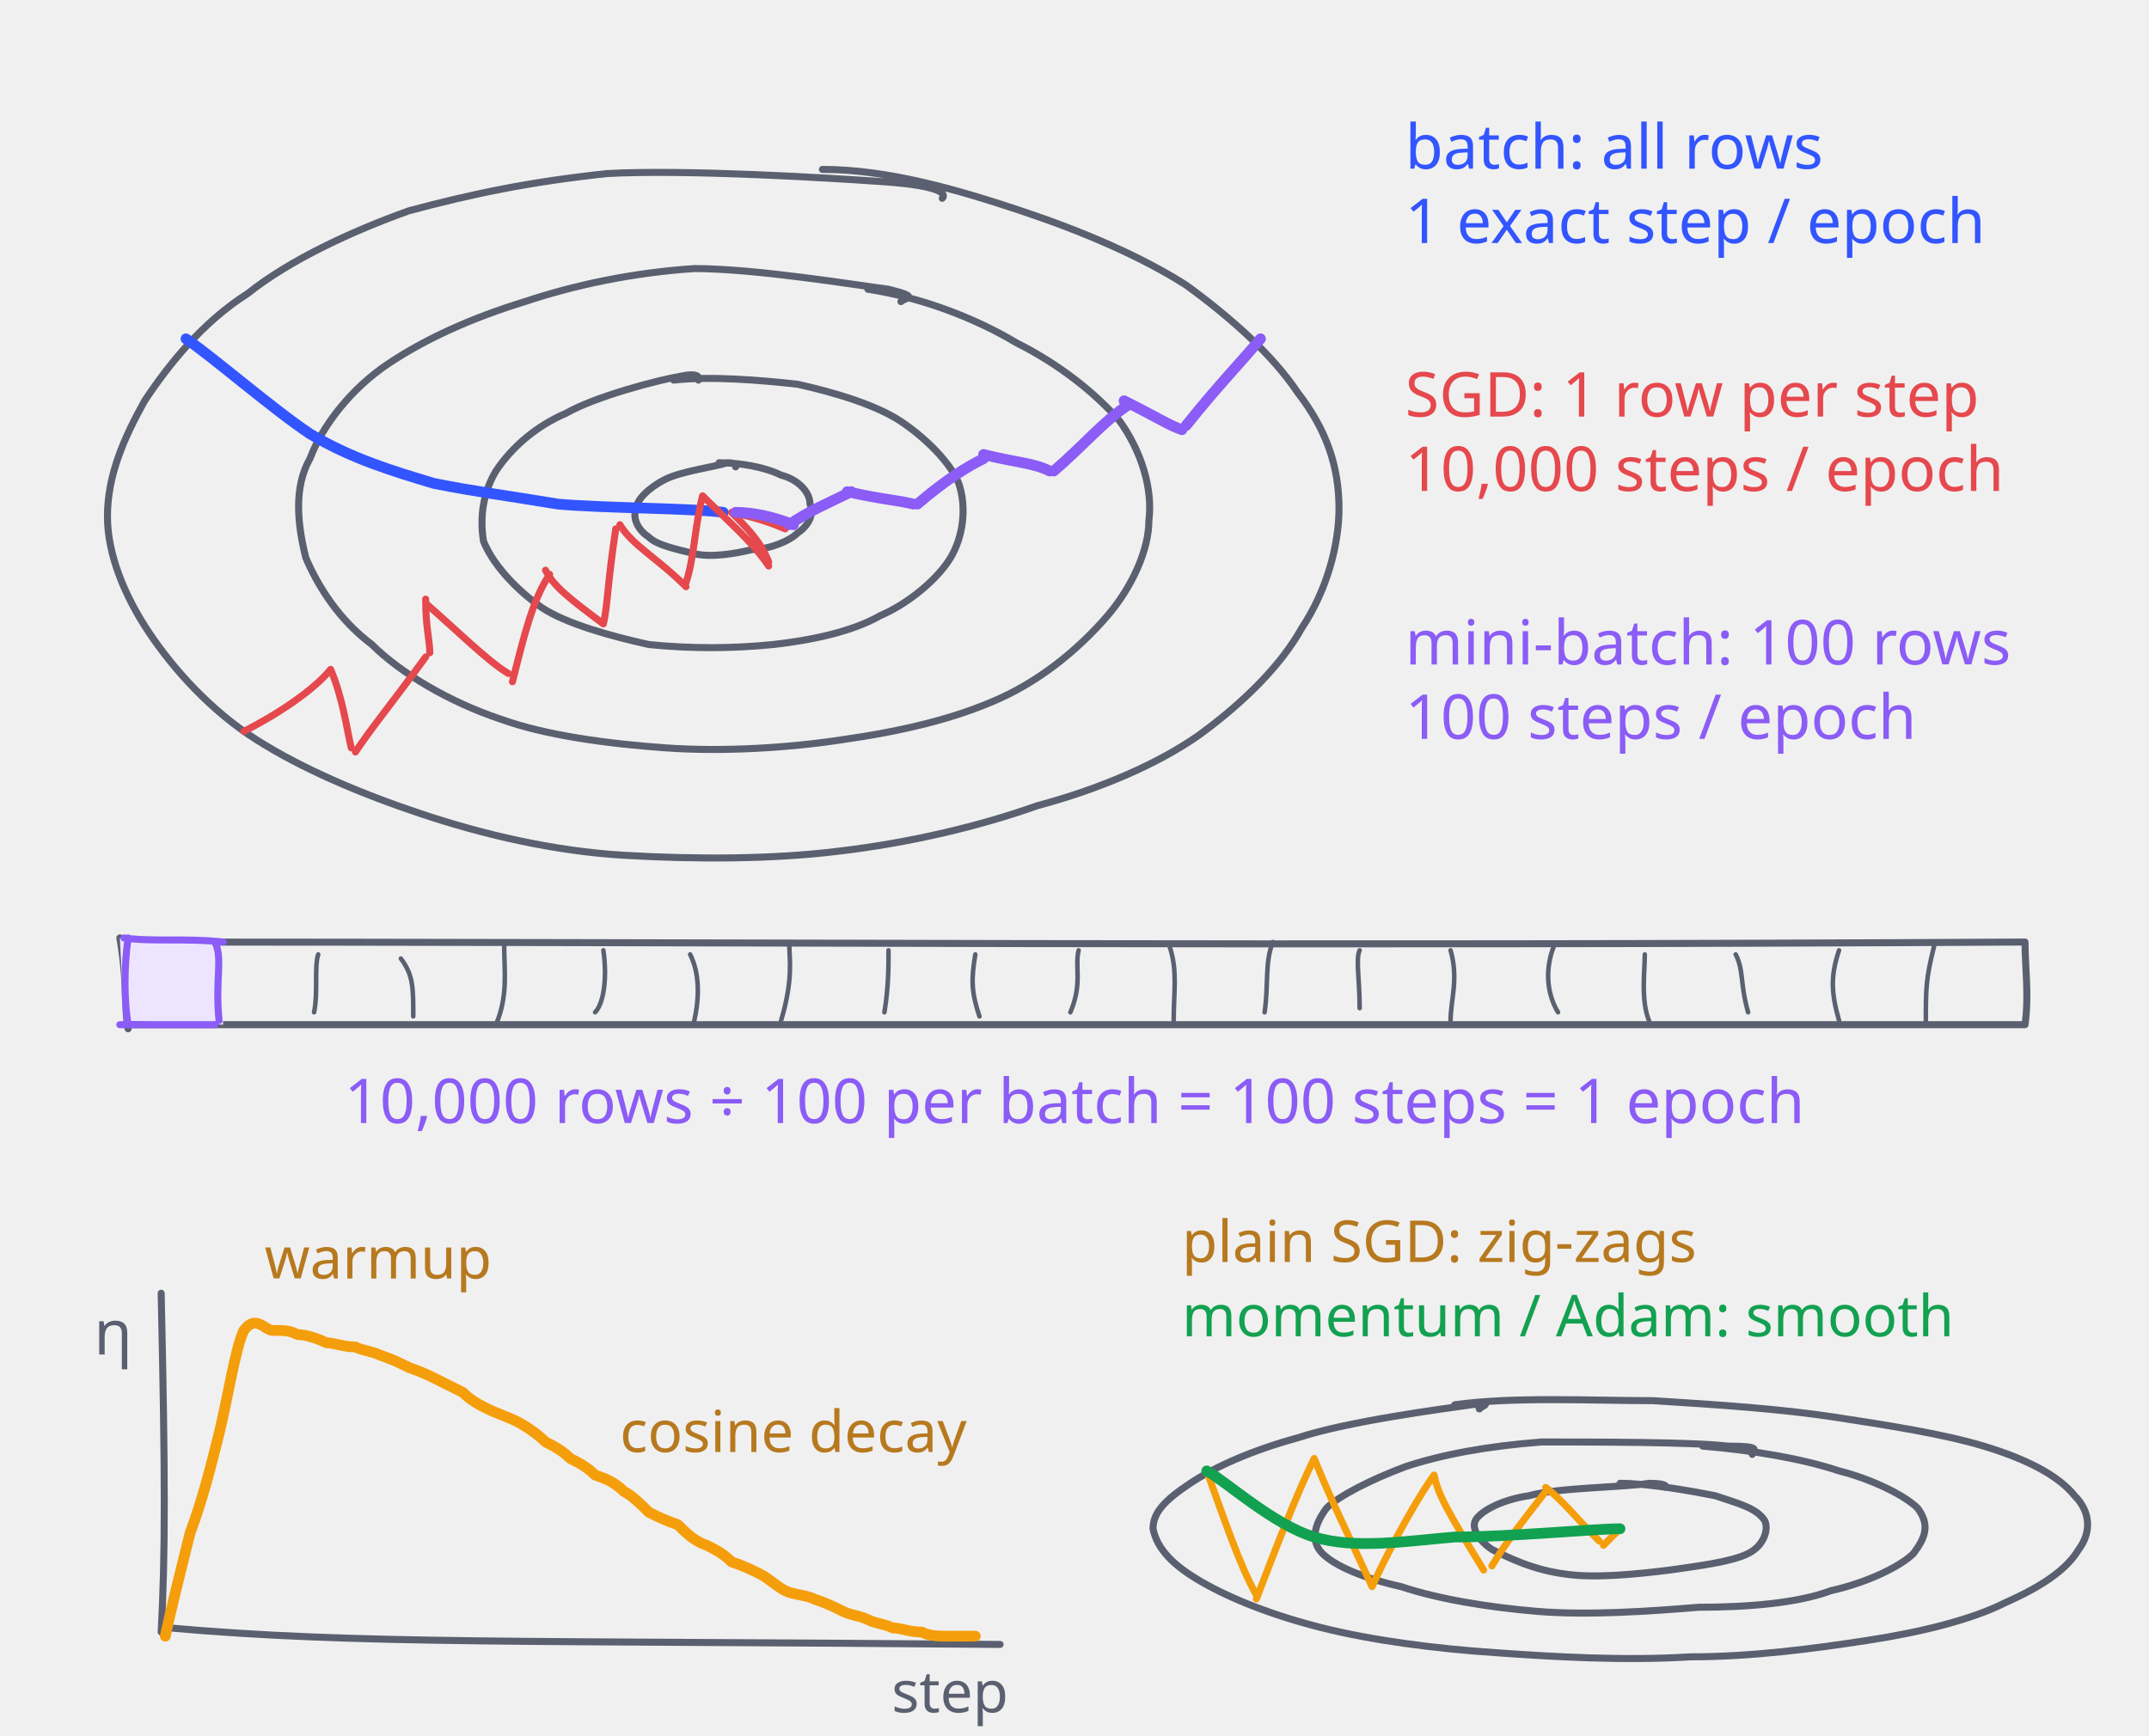
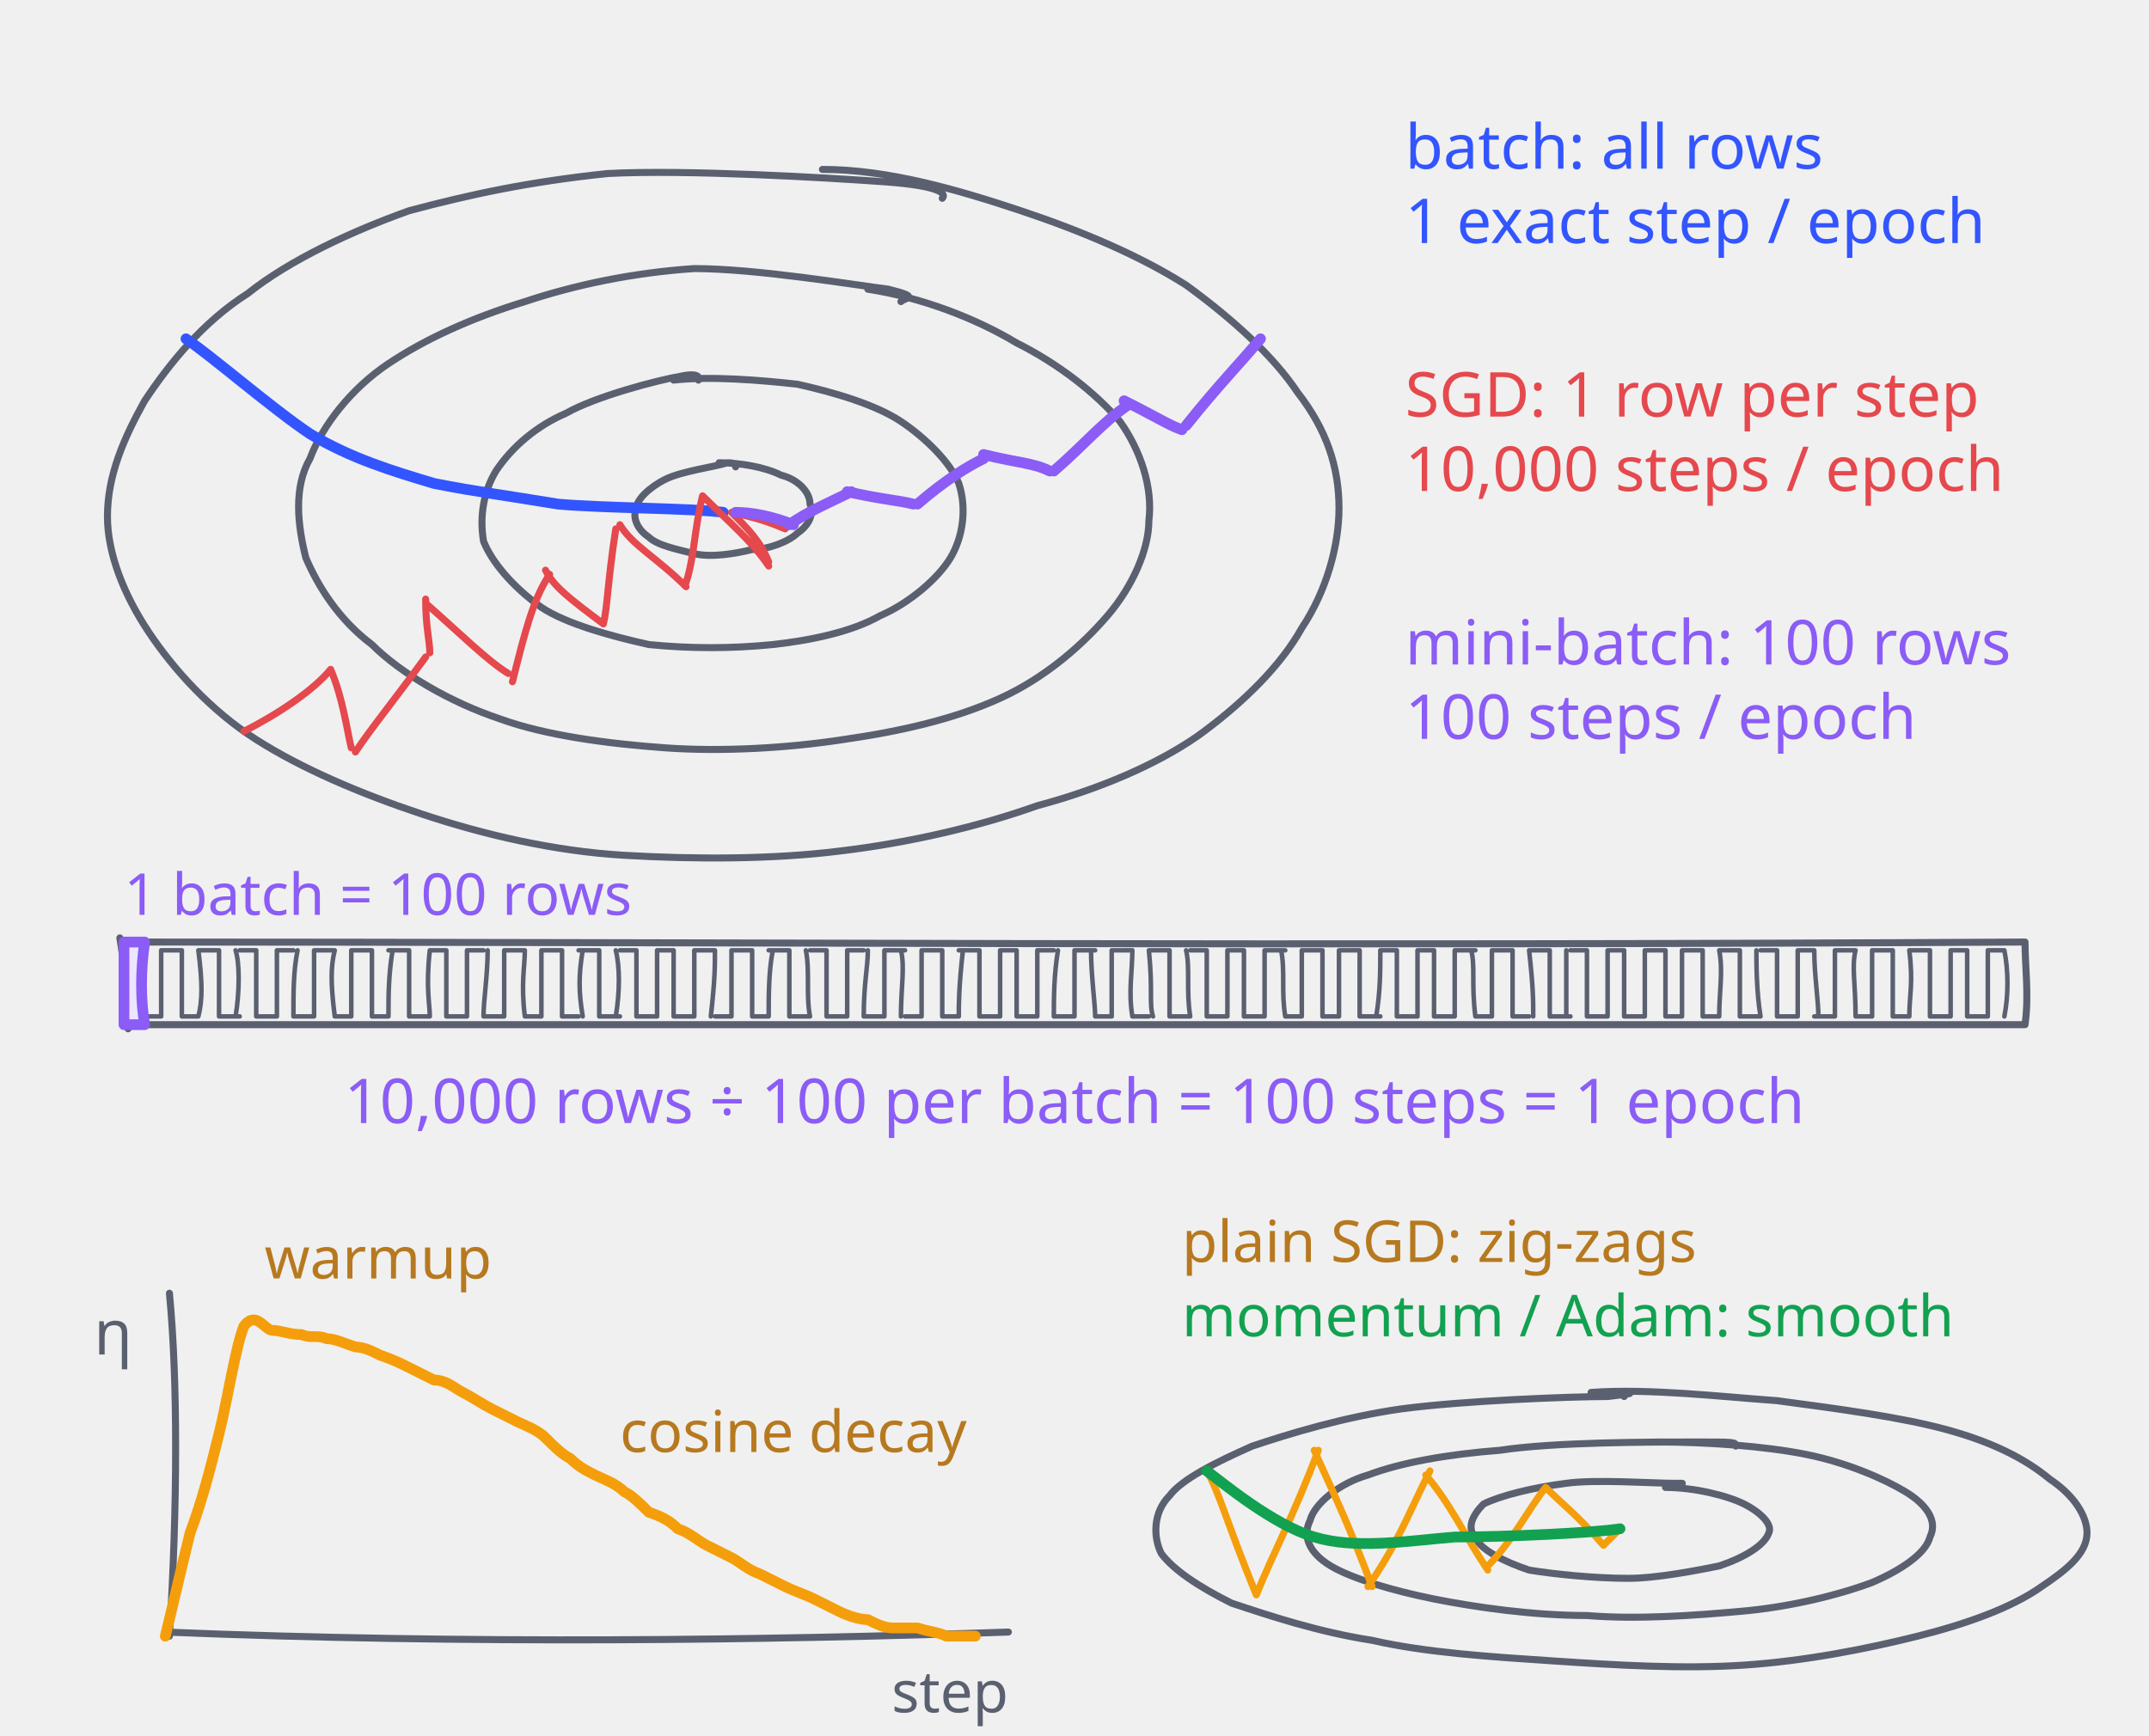
<svg xmlns="http://www.w3.org/2000/svg" viewBox="0 0 520 420" class="dg" data-diagram="sgd-and-mini-batch">
  <style>
.dg path{fill:none;stroke-linecap:round;stroke-linejoin:round;stroke-width:1.7}
.dg .w-thick{stroke-width:2.6}.dg .w-thin{stroke-width:1.1}
.dg text{font-family:'Segoe Print','Bradley Hand','Comic Sans MS',system-ui,sans-serif;stroke:none}.dg .t-mono{font-family:'JetBrains Mono',monospace}
.s-ink{stroke:#16181D}.s-muted{stroke:#5B6070}.s-red{stroke:#E5484D}.s-blue{stroke:#3355FF}.s-green{stroke:#12A150}.s-orange{stroke:#F59E0B}.s-violet{stroke:#8B5CF6}.s-paper{stroke:#fff}.s-hl{stroke:#FFE45C}
.f-ink{fill:#16181D!important}.f-muted{fill:#E9E3D9!important}.f-red{fill:#FDE2E2!important}.f-blue{fill:#E3E8FF!important}.f-green{fill:#D8F5E5!important}.f-orange{fill:#FFF1D6!important}.f-violet{fill:#EDE5FF!important}.f-paper{fill:#fff!important}.f-hl{fill:#FFE45C!important}
.h-red{stroke:#E5484D}.h-blue{stroke:#3355FF}.h-green{stroke:#12A150}.h-orange{stroke:#F59E0B}.h-violet{stroke:#8B5CF6}.h-hl{stroke:#FFE45C}.h-ink{stroke:#16181D}.h-muted{stroke:#9AA0AE}
.t-ink{fill:#16181D}.t-muted{fill:#5B6070}.t-red{fill:#E5484D}.t-blue{fill:#3355FF}.t-green{fill:#12A150}.t-orange{fill:#B7791F}.t-violet{fill:#8B5CF6}.t-paper{fill:#fff}
</style>
  <g>
    <path d="M199 41 C215 41, 232 46, 247 51 C262 56, 276 62, 287 69 C298 77, 308 86, 314 95 C321 104, 324 113, 324 123 C324 132, 321 143, 315 152 C310 161, 301 170, 290 178 C280 185, 266 191, 251 195 C237 200, 220 204, 203 206 C187 208, 168 208, 151 207 C134 206, 117 202, 102 197 C87 192, 73 186, 62 179 C51 172, 42 162, 36 153 C30 144, 26 134, 26 125 C26 115, 30 106, 35 97 C41 88, 49 78, 60 71 C70 63, 85 56, 99 51 C114 47, 128 44, 147 42 C166 41, 200 43, 214 44 C228 45, 229 47, 228 48" class="s-muted" />
    <path d="M210 70 C223 72, 236 77, 246 83 C256 88, 265 95, 271 102 C276 109, 279 118, 278 126 C278 133, 274 142, 268 149 C262 156, 253 164, 242 169 C231 174, 218 177, 204 179 C191 181, 175 182, 161 181 C147 180, 132 178, 121 174 C109 170, 97 163, 90 156 C82 150, 77 142, 74 135 C72 127, 71 118, 75 111 C78 103, 85 94, 94 88 C103 82, 114 77, 127 73 C139 69, 153 66, 168 65 C183 65, 207 69, 215 70 C223 72, 219 72, 218 73" class="s-muted" />
    <path d="M163 92 C172 91, 184 92, 193 93 C202 95, 212 98, 218 102 C224 106, 230 112, 232 117 C234 123, 233 130, 230 135 C227 140, 220 146, 213 149 C206 153, 196 155, 187 156 C177 157, 167 157, 157 156 C148 154, 137 151, 131 147 C124 142, 119 136, 117 131 C116 125, 117 119, 120 114 C124 108, 130 103, 137 100 C144 96, 159 92, 165 91 C170 90, 169 92, 169 92" class="s-muted" />
    <path d="M174 112 C179 112, 185 113, 189 115 C193 116, 196 119, 196 122 C197 124, 196 127, 193 129 C191 131, 186 133, 182 133 C178 134, 172 135, 168 134 C164 133, 159 132, 157 130 C154 128, 153 125, 154 123 C154 121, 157 118, 161 116 C165 114, 173 113, 176 112 C179 112, 178 113, 178 113" class="s-muted" />
  </g>
  <g>
    <path d="M45 82 C51 86, 66 99, 75 105 C85 111, 95 114, 105 117 C115 119, 123 120, 135 122 C146 123, 168 123, 175 124" class="s-blue w-thick" />
  </g>
  <g>
    <text x="340" y="35" font-size="15" text-anchor="start" dominant-baseline="central" class="t t-blue">batch: all rows</text>
    <text x="340" y="53" font-size="15" text-anchor="start" dominant-baseline="central" class="t t-blue">1 exact step / epoch</text>
  </g>
  <g>
    <path d="M59 177 C67 173, 76 167, 80 162 M80 162 C83 169, 84 177, 85 181 M86 182 C90 176, 95 170, 103 159 M104 158 C104 155, 103 152, 103 145 M103 146 C111 153, 118 160, 123 163 M124 165 C127 153, 129 145, 133 139 M132 138 C134 142, 138 145, 146 151 M146 151 C147 147, 147 141, 149 128 M150 127 C153 132, 159 135, 166 142 M166 141 C168 135, 168 128, 170 120 M170 120 C176 126, 182 131, 186 137 M186 136 C184 131, 181 128, 177 124 M178 124 C180 125, 183 125, 190 128" class="s-red" />
  </g>
  <g>
    <text x="340" y="95" font-size="15" text-anchor="start" dominant-baseline="central" class="t t-red">SGD: 1 row per step</text>
    <text x="340" y="113" font-size="15" text-anchor="start" dominant-baseline="central" class="t t-red">10,000 steps / epoch</text>
  </g>
  <g>
    <path d="M305 82 C300 88, 295 93, 287 103 M286 104 C283 103, 280 101, 272 97 M273 98 C267 102, 262 108, 255 114 M254 114 C250 112, 246 112, 238 110 M238 111 C234 113, 229 116, 222 122 M221 122 C217 121, 214 121, 205 119 M206 119 C202 121, 195 124, 191 127 M192 127 C187 125, 182 124, 178 124" class="s-violet w-thick" />
  </g>
  <g>
    <text x="340" y="155" font-size="15" text-anchor="start" dominant-baseline="central" class="t t-violet t-bold">mini-batch: 100 rows</text>
    <text x="340" y="173" font-size="15" text-anchor="start" dominant-baseline="central" class="t t-violet t-bold">100 steps / epoch</text>
  </g>
  <g>
    <path d="M30 228 C173 228, 315 229, 490 228 M490 228 C490 234, 491 241, 490 248 M490 248 C384 248, 279 248, 30 248 M31 249 C30 244, 31 239, 29 227" class="s-muted" />
-     <path d="M29 227 L53 228 L54 248 L30 247" class="f-violet" />
-     <path d="M30 227 C37 228, 45 227, 54 228 M52 228 C54 232, 52 237, 53 247 M52 248 C46 248, 41 248, 29 248 M31 248 C30 242, 30 234, 31 227" class="s-violet" />
-     <path d="M77 231 C76 234, 77 240, 76 245" class="s-muted w-thin" />
-     <path d="M97 232 C100 236, 100 239, 100 246" class="s-muted w-thin" />
-     <path d="M122 229 C122 235, 123 241, 120 248" class="s-muted w-thin" />
-     <path d="M146 230 C147 237, 146 243, 144 245" class="s-muted w-thin" />
-     <path d="M167 231 C168 233, 170 238, 168 247" class="s-muted w-thin" />
-     <path d="M191 229 C191 232, 192 237, 189 247" class="s-muted w-thin" />
-     <path d="M215 230 C215 234, 215 239, 214 245" class="s-muted w-thin" />
-     <path d="M236 231 C235 237, 235 240, 237 246" class="s-muted w-thin" />
-     <path d="M261 230 C260 234, 262 238, 259 245" class="s-muted w-thin" />
-     <path d="M283 229 C285 235, 284 240, 284 247" class="s-muted w-thin" />
-     <path d="M308 228 C306 233, 307 238, 306 245" class="s-muted w-thin" />
-     <path d="M329 230 C328 232, 329 237, 329 244" class="s-muted w-thin" />
-     <path d="M351 230 C353 237, 351 242, 351 247" class="s-muted w-thin" />
-     <path d="M376 229 C374 234, 374 240, 377 245" class="s-muted w-thin" />
-     <path d="M398 231 C398 235, 397 242, 399 247" class="s-muted w-thin" />
-     <path d="M420 231 C422 235, 421 238, 423 245" class="s-muted w-thin" />
-     <path d="M445 230 C443 236, 443 240, 445 247" class="s-muted w-thin" />
-     <path d="M468 229 C466 237, 466 239, 466 248" class="s-muted w-thin" />
+     <path d="M35 230 C34 235, 35 241, 35 246 M35 246 C36 246, 37 246, 39 246 M39 246 C39 240, 39 235, 39 230 M39 230 C41 230, 42 230, 44 230 M44 230 C44 234, 44 237, 44 246 M44 246 C45 246, 47 246, 48 246 M48 246 C49 242, 49 238, 48 230 M48 230 C50 230, 52 230, 53 230 M53 230 C53 235, 53 240, 53 246 M53 246 C54 246, 56 246, 58 246 M57 246 C58 240, 58 233, 57 230 M58 230 C59 230, 60 230, 62 230 M62 230 C62 235, 62 239, 62 246 M62 246 C63 246, 64 246, 67 246 M67 246 C67 241, 67 237, 67 230 M67 230 C68 230, 70 230, 71 230 M72 230 C71 235, 71 240, 71 246 M71 246 C73 246, 74 246, 76 246 M76 246 C76 241, 76 237, 76 230 M76 230 C77 230, 78 230, 81 230 M81 230 C80 234, 80 238, 81 246 M81 246 C82 246, 83 246, 85 246 M85 246 C85 242, 85 238, 85 230 M85 230 C87 230, 88 230, 90 230 M90 230 C90 234, 90 237, 90 246 M90 246 C91 246, 92 246, 94 246 M94 246 C94 241, 94 236, 95 230 M94 230 C96 230, 98 230, 99 230 M99 230 C99 236, 99 242, 99 246 M99 246 C100 246, 102 246, 104 246 M104 246 C104 243, 103 239, 104 230 M104 230 C105 230, 107 230, 108 230 M108 230 C108 236, 108 242, 108 246 M108 246 C109 246, 111 246, 113 246 M113 246 C113 242, 113 239, 113 230 M113 230 C114 230, 115 230, 117 230 M118 230 C118 236, 117 242, 117 246 M117 246 C119 246, 121 246, 122 246 M122 246 C122 241, 122 237, 122 230 M122 230 C123 230, 125 230, 127 230 M127 230 C127 234, 126 238, 127 246 M127 246 C128 246, 130 246, 131 246 M131 246 C131 242, 131 238, 131 230 M131 230 C133 230, 135 230, 136 230 M136 230 C136 235, 136 241, 136 246 M136 246 C137 246, 139 246, 140 246 M141 246 C140 240, 140 236, 141 230 M140 230 C142 230, 144 230, 145 230 M145 230 C145 236, 145 241, 145 246 M145 246 C147 246, 148 246, 150 246 M149 246 C150 240, 150 234, 149 230 M150 230 C151 230, 152 230, 154 230 M154 230 C154 236, 154 243, 154 246 M154 246 C156 246, 158 246, 159 246 M159 246 C159 241, 159 236, 159 230 M159 230 C161 230, 162 230, 163 230 M163 230 C163 236, 163 242, 163 246 M163 246 C165 246, 167 246, 168 246 M168 246 C168 242, 168 239, 168 230 M168 230 C169 230, 171 230, 173 230 M173 230 C173 234, 173 237, 172 246 M173 246 C174 246, 175 246, 177 246 M177 246 C177 242, 177 237, 177 230 M177 230 C179 230, 180 230, 182 230 M182 230 C182 234, 182 238, 182 246 M182 246 C183 246, 184 246, 186 246 M186 246 C186 241, 186 235, 187 230 M186 230 C188 230, 189 230, 191 230 M191 230 C191 236, 191 241, 191 246 M191 246 C193 246, 195 246, 196 246 M196 246 C195 241, 196 235, 195 230 M196 230 C197 230, 199 230, 200 230 M200 230 C200 234, 200 238, 200 246 M200 246 C202 246, 203 246, 205 246 M205 246 C205 243, 205 239, 205 230 M205 230 C207 230, 208 230, 209 230 M210 230 C210 234, 209 238, 209 246 M209 246 C211 246, 213 246, 214 246 M214 246 C214 242, 214 239, 214 230 M214 230 C215 230, 216 230, 219 230 M218 230 C219 234, 218 239, 218 246 M219 246 C220 246, 222 246, 223 246 M223 246 C223 241, 223 236, 223 230 M223 230 C225 230, 227 230, 228 230 M228 230 C228 233, 228 237, 228 246 M228 246 C229 246, 230 246, 232 246 M232 246 C232 243, 232 239, 233 230 M232 230 C234 230, 236 230, 237 230 M237 230 C237 233, 237 237, 237 246 M237 246 C238 246, 239 246, 242 246 M242 246 C242 240, 242 233, 242 230 M242 230 C243 230, 245 230, 246 230 M246 230 C246 236, 246 242, 246 246 M246 246 C248 246, 249 246, 251 246 M251 246 C251 240, 251 233, 251 230 M251 230 C252 230, 253 230, 255 230 M256 230 C255 236, 255 242, 255 246 M255 246 C257 246, 258 246, 260 246 M260 246 C260 241, 260 236, 260 230 M260 230 C262 230, 263 230, 265 230 M264 230 C264 236, 265 243, 265 246 M265 246 C266 246, 268 246, 269 246 M269 246 C269 241, 269 237, 269 230 M269 230 C270 230, 271 230, 274 230 M274 230 C274 235, 273 240, 274 246 M274 246 C276 246, 277 246, 278 246 M279 246 C278 243, 279 240, 278 230 M278 230 C280 230, 282 230, 283 230 M283 230 C283 233, 283 237, 283 246 M283 246 C285 246, 286 246, 288 246 M288 246 C287 240, 288 234, 287 230 M288 230 C289 230, 291 230, 292 230 M292 230 C292 234, 292 237, 292 246 M292 246 C293 246, 295 246, 297 246 M297 246 C297 241, 297 235, 297 230 M297 230 C298 230, 299 230, 301 230 M301 230 C301 235, 301 239, 301 246 M301 246 C302 246, 304 246, 306 246 M306 246 C306 240, 306 234, 306 230 M306 230 C307 230, 308 230, 311 230 M310 230 C311 235, 310 240, 311 246 M311 246 C312 246, 314 246, 315 246 M315 246 C315 242, 315 239, 315 230 M315 230 C316 230, 317 230, 320 230 M320 230 C320 236, 320 242, 320 246 M320 246 C322 246, 323 246, 324 246 M324 246 C324 240, 324 234, 324 230 M324 230 C326 230, 327 230, 329 230 M329 230 C329 236, 329 243, 329 246 M329 246 C330 246, 331 246, 334 246 M333 246 C334 240, 334 235, 334 230 M334 230 C335 230, 336 230, 338 230 M338 230 C338 235, 338 240, 338 246 M338 246 C340 246, 342 246, 343 246 M343 246 C343 241, 343 237, 343 230 M343 230 C345 230, 346 230, 347 230 M347 230 C347 233, 347 237, 347 246 M347 246 C348 246, 350 246, 352 246 M352 246 C352 242, 352 238, 352 230 M352 230 C353 230, 354 230, 357 230 M356 230 C357 234, 356 238, 357 246 M357 246 C358 246, 359 246, 361 246 M361 246 C361 239, 361 233, 361 230 M361 230 C362 230, 364 230, 366 230 M366 230 C366 235, 366 239, 366 246 M366 246 C367 246, 369 246, 370 246 M371 246 C371 242, 371 239, 370 230 M370 230 C372 230, 373 230, 375 230 M375 230 C375 234, 375 237, 375 246 M375 246 C377 246, 379 246, 380 246 M379 246 C379 243, 379 239, 379 230 M380 230 C381 230, 382 230, 384 230 M384 230 C384 234, 384 238, 384 246 M384 246 C385 246, 387 246, 389 246 M389 246 C389 241, 389 236, 389 230 M389 230 C391 230, 392 230, 393 230 M393 230 C393 234, 393 237, 393 246 M393 246 C395 246, 397 246, 398 246 M398 246 C398 243, 398 238, 398 230 M398 230 C399 230, 400 230, 403 230 M403 230 C403 234, 403 238, 403 246 M403 246 C404 246, 405 246, 407 246 M407 246 C407 241, 407 237, 407 230 M407 230 C409 230, 411 230, 412 230 M412 230 C412 235, 412 239, 412 246 M412 246 C413 246, 414 246, 416 246 M416 246 C416 240, 417 235, 416 230 M416 230 C418 230, 419 230, 421 230 M421 230 C421 233, 421 237, 421 246 M421 246 C423 246, 425 246, 426 246 M426 246 C425 240, 425 233, 425 230 M426 230 C427 230, 428 230, 430 230 M430 230 C430 235, 430 240, 430 246 M430 246 C431 246, 433 246, 435 246 M435 246 C435 241, 435 237, 435 230 M435 230 C436 230, 438 230, 439 230 M439 230 C439 236, 440 242, 440 246 M439 246 C441 246, 443 246, 444 246 M444 246 C444 240, 444 235, 444 230 M444 230 C445 230, 446 230, 449 230 M449 230 C448 234, 449 238, 449 246 M449 246 C450 246, 451 246, 453 246 M453 246 C453 241, 453 236, 453 230 M453 230 C454 230, 455 230, 458 230 M458 230 C458 234, 458 239, 458 246 M458 246 C459 246, 461 246, 462 246 M462 246 C462 241, 463 238, 462 230 M462 230 C464 230, 465 230, 467 230 M467 230 C467 236, 467 241, 467 246 M467 246 C468 246, 469 246, 472 246 M472 246 C472 240, 472 235, 472 230 M472 230 C473 230, 475 230, 476 230 M476 230 C476 236, 476 243, 476 246 M476 246 C478 246, 479 246, 481 246 M481 246 C481 242, 481 238, 481 230 M481 230 C482 230, 483 230, 485 230 M485 230 C486 235, 486 241, 485 246" class="s-muted w-thin" />
+   </g>
+   <g>
+     <path d="M30 228 L35 228 L35 248 L30 248" class="f-violet" />
+     <path d="M30 228 C31 228, 32 228, 35 228 M35 228 C34 235, 34 242, 35 248 M35 248 C33 248, 32 248, 30 248 M30 248 C30 242, 30 236, 30 228" class="s-violet w-thick" />
+     <text x="30" y="216" font-size="14" text-anchor="start" dominant-baseline="central" class="t t-violet">1 batch = 100 rows</text>
  </g>
  <g>
    <text x="260" y="266" font-size="15" text-anchor="middle" dominant-baseline="central" class="t t-violet">10,000 rows ÷ 100 per batch = 100 steps = 1 epoch</text>
  </g>
  <g>
-     <path d="M41 394 C86 398, 127 397, 242 398" class="s-muted" />
-     <path d="M39 395 C40 376, 40 358, 39 313" class="s-muted" />
+     <path d="M40 395 C113 398, 187 397, 244 395" class="s-muted" />
+     <path d="M41 396 C43 364, 43 334, 41 313" class="s-muted" />
    <text x="32" y="322" font-size="15" text-anchor="end" dominant-baseline="central" class="t t-muted">η</text>
    <text x="244" y="409" font-size="14" text-anchor="end" dominant-baseline="central" class="t t-muted">step</text>
  </g>
  <g>
-     <path d="M40 396 C41 391, 44 379, 46 371 C49 363, 51 355, 53 347 C55 339, 57 326, 59 322 C62 318, 64 322, 66 322 C69 322, 70 322, 72 323 C74 323, 77 324, 79 325 C81 325, 83 326, 86 326 C88 327, 90 327, 92 328 C95 329, 97 330, 99 331 C102 332, 104 333, 106 334 C108 335, 110 336, 112 337 C114 339, 116 340, 118 341 C120 342, 123 343, 125 344 C127 345, 130 347, 132 349 C134 350, 136 351, 138 353 C140 354, 142 355, 144 357 C147 358, 149 359, 151 361 C153 362, 155 364, 157 366 C159 367, 161 368, 164 369 C166 371, 168 373, 171 374 C173 375, 175 376, 177 378 C180 379, 182 380, 184 381 C186 382, 188 384, 190 385 C192 386, 195 386, 197 387 C200 388, 202 389, 204 390 C206 391, 208 391, 210 392 C212 393, 214 393, 216 394 C218 394, 220 395, 223 395 C225 396, 227 396, 230 396 C232 396, 235 396, 236 396" class="s-orange w-thick" />
+     <path d="M40 396 C41 392, 44 379, 46 371 C49 363, 51 355, 53 347 C55 339, 57 326, 59 321 C62 317, 64 322, 66 322 C68 322, 70 323, 73 323 C75 324, 77 323, 79 324 C81 324, 83 325, 86 326 C88 326, 90 327, 92 328 C95 329, 97 330, 99 331 C101 332, 103 333, 105 334 C108 334, 110 336, 112 337 C114 338, 117 340, 119 341 C121 342, 123 343, 125 344 C127 345, 130 346, 132 348 C134 350, 136 352, 138 353 C140 355, 142 356, 144 357 C146 358, 149 359, 151 361 C153 362, 155 364, 157 366 C160 367, 162 368, 164 370 C167 371, 169 373, 171 374 C173 375, 175 376, 177 377 C179 378, 181 380, 184 381 C186 382, 188 383, 190 384 C192 385, 195 386, 197 387 C199 388, 201 389, 203 390 C205 391, 208 392, 210 392 C212 393, 214 394, 216 394 C218 394, 220 394, 222 394 C225 395, 227 395, 229 396 C231 396, 235 396, 236 396" class="s-orange w-thick" />
  </g>
  <g>
    <text x="64" y="304" font-size="14" text-anchor="start" dominant-baseline="central" class="t t-orange">warmup</text>
    <text x="150" y="346" font-size="14" text-anchor="start" dominant-baseline="central" class="t t-orange">cosine decay</text>
  </g>
  <g>
-     <path d="M352 340 C366 338, 385 339, 400 339 C416 340, 431 341, 444 343 C457 345, 470 347, 480 350 C490 353, 498 357, 502 362 C506 366, 506 371, 503 375 C500 380, 494 384, 485 388 C477 392, 465 395, 452 397 C439 399, 424 401, 409 401 C393 402, 376 401, 362 400 C347 399, 332 397, 320 394 C308 391, 298 387, 291 383 C284 379, 280 375, 279 370 C279 366, 282 363, 288 359 C294 355, 303 351, 314 348 C326 344, 349 341, 356 340 C363 339, 357 341, 358 341" class="s-muted" />
-     <path d="M412 350 C424 351, 436 353, 445 356 C453 358, 461 362, 464 365 C467 369, 466 372, 463 376 C460 379, 452 383, 443 385 C435 388, 423 389, 411 389 C399 390, 384 391, 372 390 C360 389, 348 387, 339 384 C330 382, 323 379, 320 376 C317 373, 318 369, 321 365 C324 362, 332 358, 340 355 C349 352, 360 350, 373 349 C386 349, 410 349, 418 350 C427 350, 424 351, 424 352" class="s-muted" />
-     <path d="M392 359 C399 359, 410 361, 415 362 C421 364, 425 365, 427 368 C428 370, 427 374, 423 376 C419 378, 411 379, 404 380 C396 381, 386 382, 379 381 C371 380, 365 377, 361 375 C358 373, 356 370, 357 368 C358 366, 363 363, 370 362 C377 360, 393 360, 399 359 C404 359, 403 360, 403 360" class="s-muted" />
+     <path d="M385 337 C399 336, 416 338, 430 339 C445 341, 460 343, 471 346 C482 349, 490 353, 496 358 C502 362, 505 367, 505 371 C505 376, 500 380, 494 384 C487 389, 476 393, 464 396 C452 399, 437 402, 422 403 C407 404, 391 403, 376 402 C361 401, 345 400, 332 397 C319 395, 307 391, 298 388 C290 384, 284 380, 281 376 C279 372, 279 366, 283 362 C286 358, 294 354, 303 350 C312 347, 325 343, 339 341 C354 339, 380 338, 389 338 C398 337, 393 337, 393 338" class="s-muted" />
+     <path d="M401 349 C413 349, 427 350, 437 352 C447 354, 456 358, 461 361 C466 364, 469 368, 467 372 C466 376, 460 380, 453 383 C445 386, 433 389, 421 390 C410 391, 396 392, 384 391 C371 391, 357 389, 347 387 C337 385, 327 382, 322 379 C317 376, 315 372, 317 368 C318 364, 324 359, 331 357 C339 354, 350 352, 363 351 C376 349, 400 349, 410 349 C420 349, 420 349, 420 350" class="s-muted" />
+     <path d="M403 360 C410 360, 418 362, 422 364 C426 366, 429 369, 428 371 C427 374, 422 377, 416 379 C411 380, 401 382, 394 382 C386 382, 376 381, 370 380 C364 378, 358 375, 357 372 C355 370, 356 367, 359 364 C363 362, 371 360, 379 359 C386 358, 400 359, 405 359 C409 359, 406 359, 406 359" class="s-muted" />
  </g>
  <g>
-     <path d="M292 356 C296 367, 300 379, 304 386 M304 387 C309 374, 314 361, 318 353 M318 353 C322 363, 327 373, 332 384 M332 384 C337 373, 344 361, 347 357 M347 357 C348 362, 351 367, 359 380 M361 379 C364 374, 367 370, 374 361 M374 360 C378 363, 381 367, 387 373 M388 374 C389 373, 390 372, 392 370" class="s-orange" />
+     <path d="M292 356 C295 361, 297 369, 304 386 M304 386 C308 376, 313 367, 319 351 M318 351 C322 360, 326 368, 332 384 M331 384 C338 374, 341 366, 346 356 M345 357 C351 364, 354 371, 360 380 M360 379 C366 373, 370 365, 374 360 M374 360 C378 364, 382 367, 388 374 M388 374 C389 373, 390 372, 392 370" class="s-orange" />
  </g>
  <g>
-     <path d="M292 356 C296 358, 308 369, 318 372 C328 375, 340 373, 352 372 C365 372, 386 370, 392 370" class="s-green w-thick" />
+     <path d="M292 356 C296 359, 308 369, 318 372 C328 375, 340 373, 352 372 C364 372, 386 371, 392 370" class="s-green w-thick" />
  </g>
  <g>
    <text x="286" y="300" font-size="14" text-anchor="start" dominant-baseline="central" class="t t-orange">plain SGD: zig-zags</text>
    <text x="286" y="318" font-size="14" text-anchor="start" dominant-baseline="central" class="t t-green t-bold">momentum / Adam: smooth</text>
  </g>
</svg>
